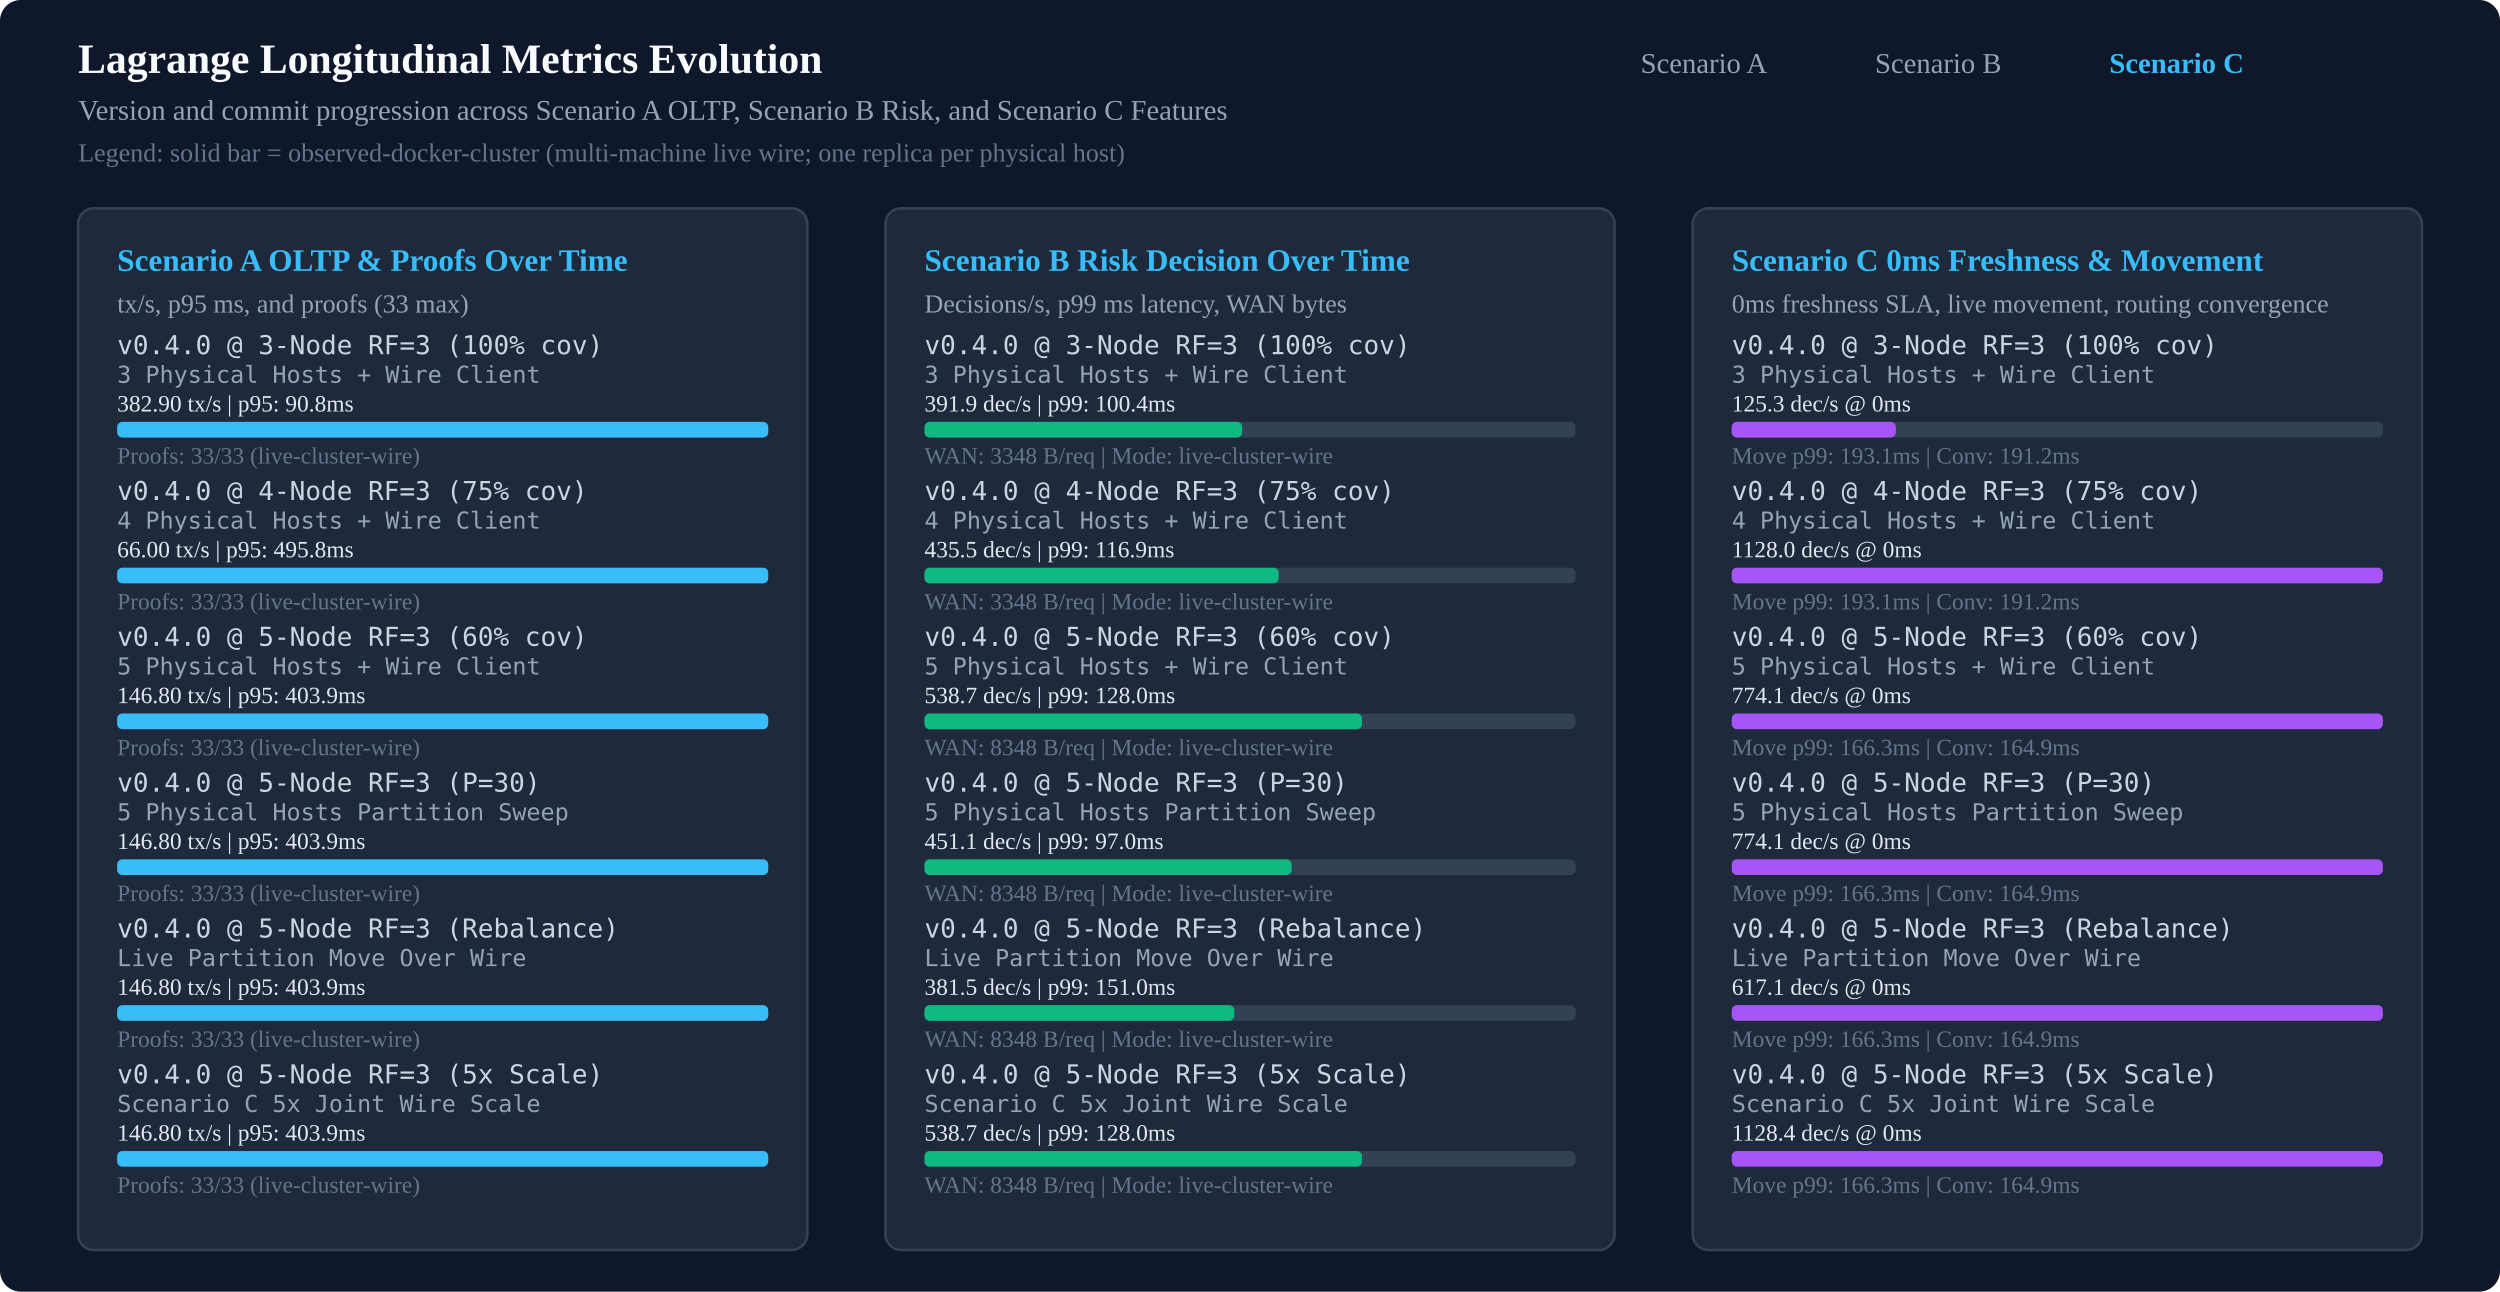
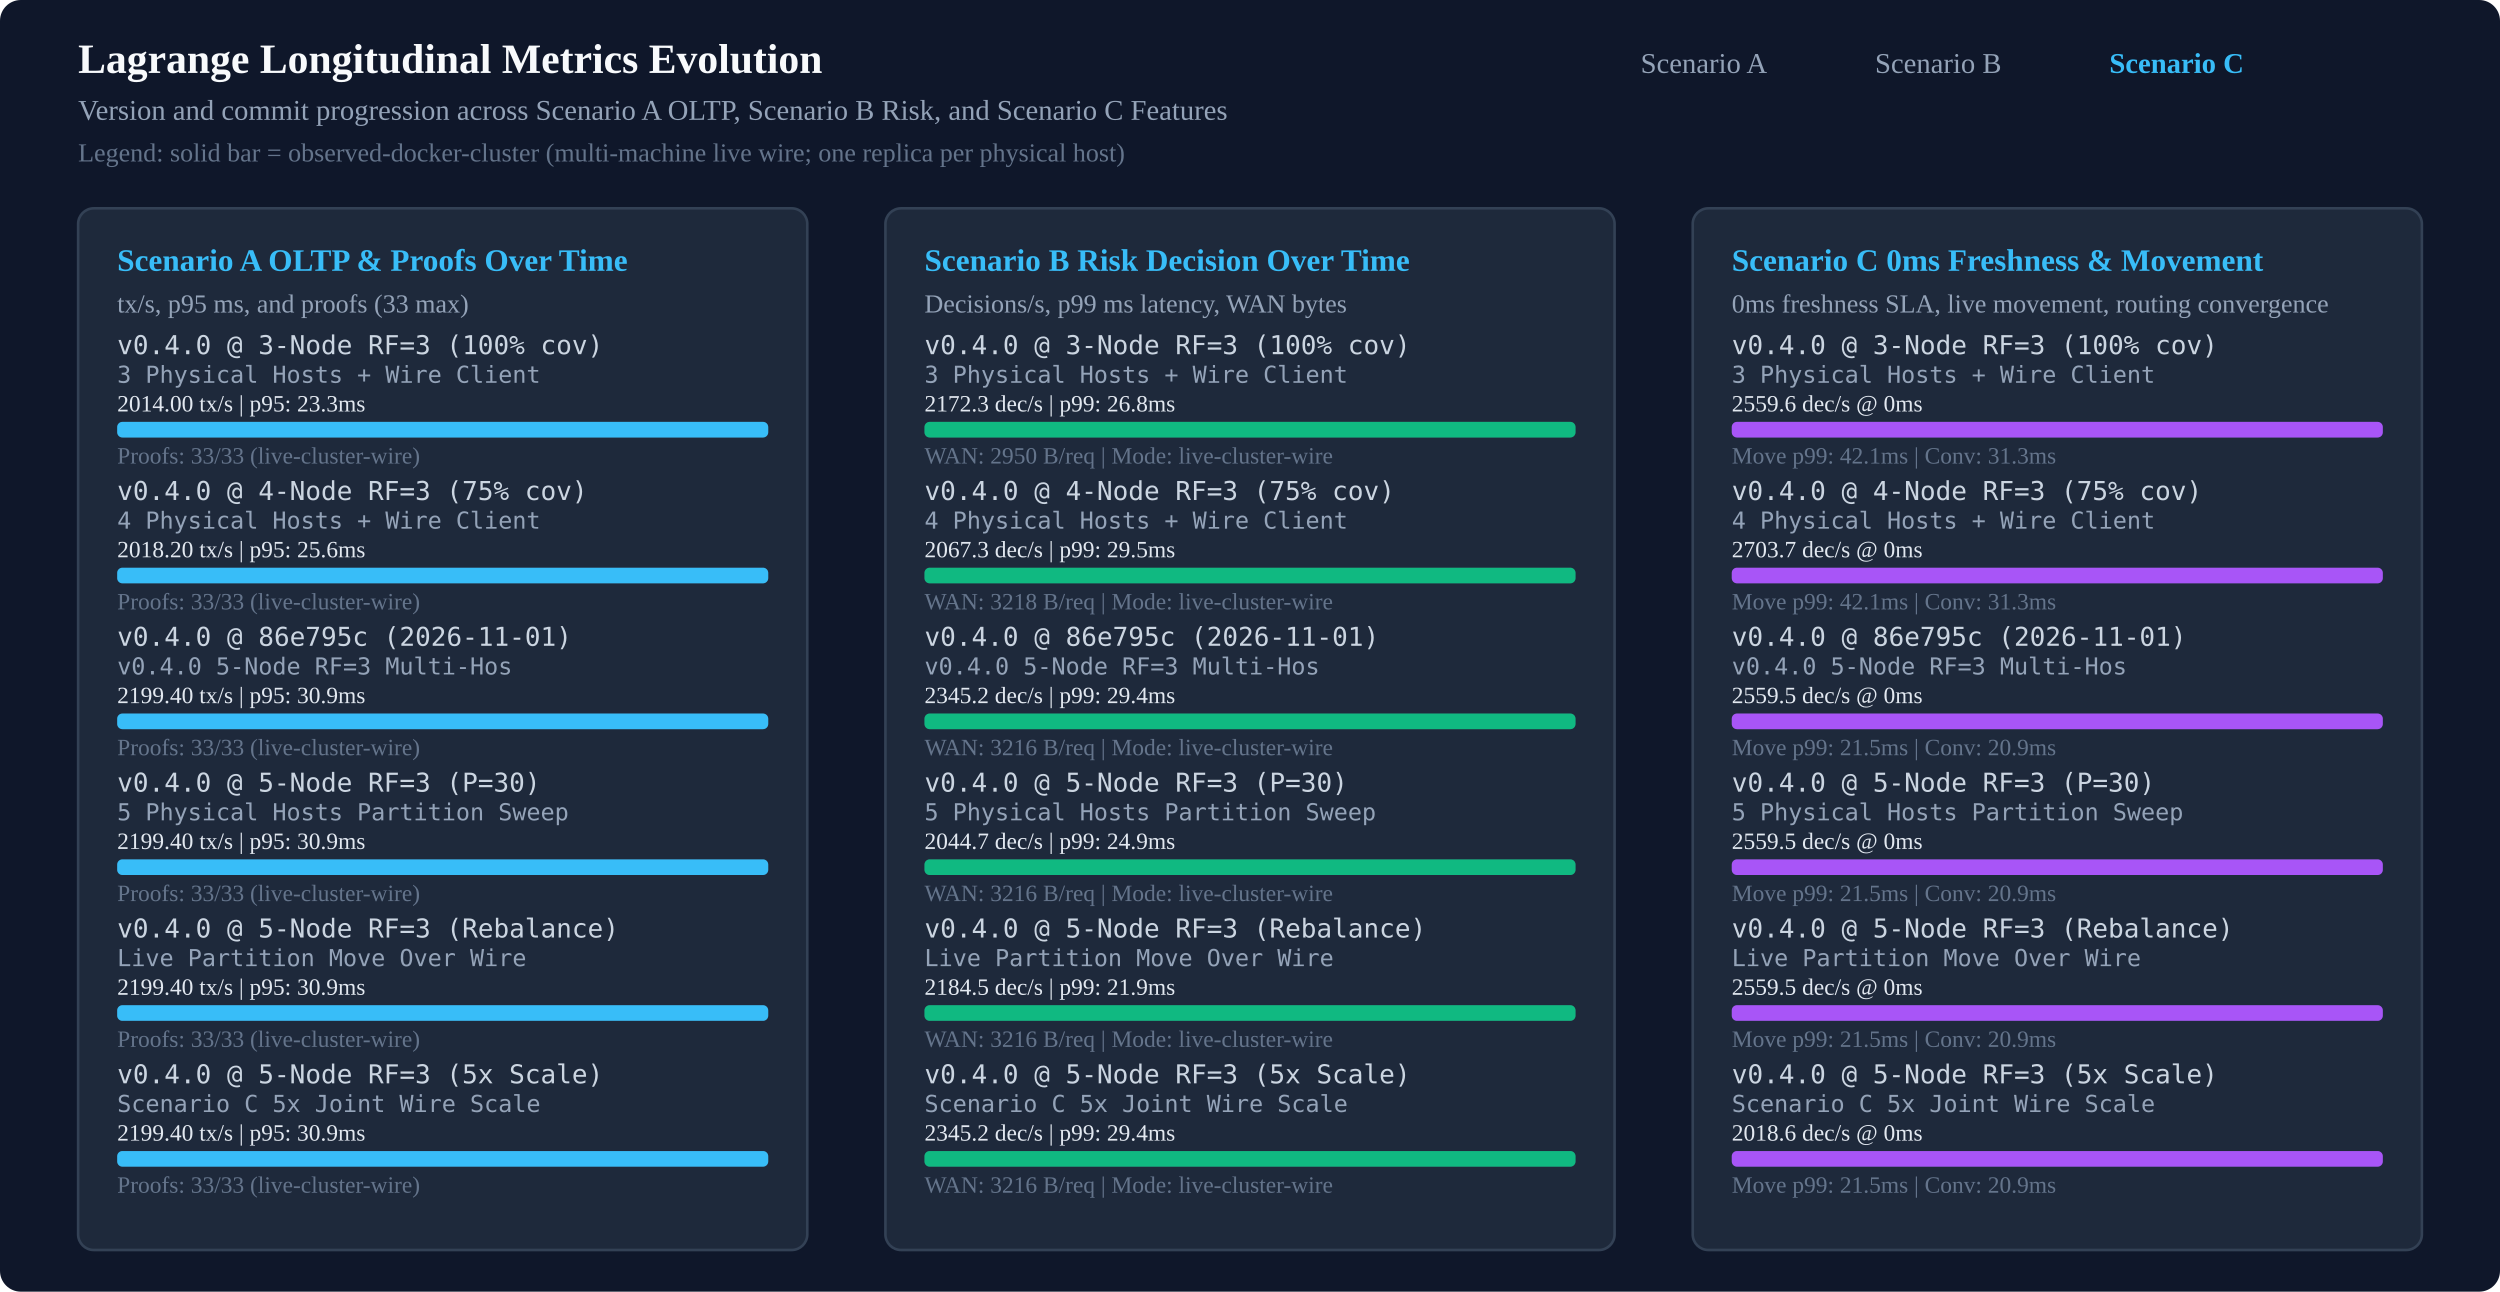
<svg xmlns="http://www.w3.org/2000/svg" viewBox="0 0 960 496" width="960" height="496">
  <rect width="960" height="496" fill="#0f172a" rx="8" />
  <text x="30" y="28" fill="#f8fafc" font-size="16" font-weight="bold">Lagrange Longitudinal Metrics Evolution</text>
  <text x="30" y="46" fill="#94a3b8" font-size="11">Version and commit progression across Scenario A OLTP, Scenario B Risk, and Scenario C Features</text>
  <text x="30" y="62" fill="#64748b" font-size="10">Legend: solid bar = observed-docker-cluster (multi-machine live wire; one replica per physical host)</text>
  <a href="tidb-reference-scenarios.md#scenario-a-tidb-oltp-baseline">
    <text x="630" y="28" fill="#94a3b8" font-size="11">Scenario A</text>
  </a>
  <a href="tidb-reference-scenarios.md#scenario-b-tidb-distributed-risk-decision">
    <text x="720" y="28" fill="#94a3b8" font-size="11">Scenario B</text>
  </a>
  <a href="tidb-reference-scenarios.md#scenario-c-streaming-feature-risk-decision">
    <text x="810" y="28" fill="#38bdf8" font-size="11" font-weight="bold">Scenario C</text>
  </a>
  <rect x="30" y="80" width="280" height="400" fill="#1e293b" rx="6" stroke="#334155" />
  <a href="tidb-reference-scenarios.md#scenario-a-tidb-oltp-baseline">
    <text x="45" y="104" fill="#38bdf8" font-size="12" font-weight="bold">Scenario A OLTP &amp; Proofs Over Time</text>
  </a>
  <text x="45" y="120" fill="#94a3b8" font-size="10">tx/s, p95 ms, and proofs (33 max)</text>
  <text x="45" y="136" fill="#cbd5e1" font-size="10" font-family="monospace">v0.4.0 @ 3-Node RF=3 (100% cov)</text>
  <text x="45" y="147" fill="#94a3b8" font-size="9" font-family="monospace">3 Physical Hosts + Wire Client</text>
-   <text x="45" y="158" fill="#e2e8f0" font-size="9">382.90 tx/s | p95: 90.8ms</text>
+   <text x="45" y="158" fill="#e2e8f0" font-size="9">2014.00 tx/s | p95: 23.3ms</text>
  <rect x="45" y="162" width="250" height="6" fill="#334155" rx="2" />
  <rect x="45" y="162" width="250" height="6" fill="#38bdf8" rx="2" />
  <text x="45" y="178" fill="#64748b" font-size="9">Proofs: 33/33 (live-cluster-wire)</text>
  <text x="45" y="192" fill="#cbd5e1" font-size="10" font-family="monospace">v0.4.0 @ 4-Node RF=3 (75% cov)</text>
  <text x="45" y="203" fill="#94a3b8" font-size="9" font-family="monospace">4 Physical Hosts + Wire Client</text>
-   <text x="45" y="214" fill="#e2e8f0" font-size="9">66.00 tx/s | p95: 495.8ms</text>
+   <text x="45" y="214" fill="#e2e8f0" font-size="9">2018.20 tx/s | p95: 25.6ms</text>
  <rect x="45" y="218" width="250" height="6" fill="#334155" rx="2" />
  <rect x="45" y="218" width="250" height="6" fill="#38bdf8" rx="2" />
  <text x="45" y="234" fill="#64748b" font-size="9">Proofs: 33/33 (live-cluster-wire)</text>
-   <text x="45" y="248" fill="#cbd5e1" font-size="10" font-family="monospace">v0.4.0 @ 5-Node RF=3 (60% cov)</text>
-   <text x="45" y="259" fill="#94a3b8" font-size="9" font-family="monospace">5 Physical Hosts + Wire Client</text>
-   <text x="45" y="270" fill="#e2e8f0" font-size="9">146.80 tx/s | p95: 403.9ms</text>
+   <text x="45" y="248" fill="#cbd5e1" font-size="10" font-family="monospace">v0.4.0 @ 86e795c (2026-11-01)</text>
+   <text x="45" y="259" fill="#94a3b8" font-size="9" font-family="monospace">v0.4.0 5-Node RF=3 Multi-Hos</text>
+   <text x="45" y="270" fill="#e2e8f0" font-size="9">2199.40 tx/s | p95: 30.9ms</text>
  <rect x="45" y="274" width="250" height="6" fill="#334155" rx="2" />
  <rect x="45" y="274" width="250" height="6" fill="#38bdf8" rx="2" />
  <text x="45" y="290" fill="#64748b" font-size="9">Proofs: 33/33 (live-cluster-wire)</text>
  <text x="45" y="304" fill="#cbd5e1" font-size="10" font-family="monospace">v0.4.0 @ 5-Node RF=3 (P=30)</text>
  <text x="45" y="315" fill="#94a3b8" font-size="9" font-family="monospace">5 Physical Hosts Partition Sweep</text>
-   <text x="45" y="326" fill="#e2e8f0" font-size="9">146.80 tx/s | p95: 403.9ms</text>
+   <text x="45" y="326" fill="#e2e8f0" font-size="9">2199.40 tx/s | p95: 30.9ms</text>
  <rect x="45" y="330" width="250" height="6" fill="#334155" rx="2" />
  <rect x="45" y="330" width="250" height="6" fill="#38bdf8" rx="2" />
  <text x="45" y="346" fill="#64748b" font-size="9">Proofs: 33/33 (live-cluster-wire)</text>
  <text x="45" y="360" fill="#cbd5e1" font-size="10" font-family="monospace">v0.4.0 @ 5-Node RF=3 (Rebalance)</text>
  <text x="45" y="371" fill="#94a3b8" font-size="9" font-family="monospace">Live Partition Move Over Wire</text>
-   <text x="45" y="382" fill="#e2e8f0" font-size="9">146.80 tx/s | p95: 403.9ms</text>
+   <text x="45" y="382" fill="#e2e8f0" font-size="9">2199.40 tx/s | p95: 30.9ms</text>
  <rect x="45" y="386" width="250" height="6" fill="#334155" rx="2" />
  <rect x="45" y="386" width="250" height="6" fill="#38bdf8" rx="2" />
  <text x="45" y="402" fill="#64748b" font-size="9">Proofs: 33/33 (live-cluster-wire)</text>
  <text x="45" y="416" fill="#cbd5e1" font-size="10" font-family="monospace">v0.4.0 @ 5-Node RF=3 (5x Scale)</text>
  <text x="45" y="427" fill="#94a3b8" font-size="9" font-family="monospace">Scenario C 5x Joint Wire Scale</text>
-   <text x="45" y="438" fill="#e2e8f0" font-size="9">146.80 tx/s | p95: 403.9ms</text>
+   <text x="45" y="438" fill="#e2e8f0" font-size="9">2199.40 tx/s | p95: 30.9ms</text>
  <rect x="45" y="442" width="250" height="6" fill="#334155" rx="2" />
  <rect x="45" y="442" width="250" height="6" fill="#38bdf8" rx="2" />
  <text x="45" y="458" fill="#64748b" font-size="9">Proofs: 33/33 (live-cluster-wire)</text>
  <rect x="340" y="80" width="280" height="400" fill="#1e293b" rx="6" stroke="#334155" />
  <a href="tidb-reference-scenarios.md#scenario-b-tidb-distributed-risk-decision">
    <text x="355" y="104" fill="#38bdf8" font-size="12" font-weight="bold">Scenario B Risk Decision Over Time</text>
  </a>
  <text x="355" y="120" fill="#94a3b8" font-size="10">Decisions/s, p99 ms latency, WAN bytes</text>
  <text x="355" y="136" fill="#cbd5e1" font-size="10" font-family="monospace">v0.4.0 @ 3-Node RF=3 (100% cov)</text>
  <text x="355" y="147" fill="#94a3b8" font-size="9" font-family="monospace">3 Physical Hosts + Wire Client</text>
-   <text x="355" y="158" fill="#e2e8f0" font-size="9">391.9 dec/s | p99: 100.4ms</text>
+   <text x="355" y="158" fill="#e2e8f0" font-size="9">2172.3 dec/s | p99: 26.8ms</text>
  <rect x="355" y="162" width="250" height="6" fill="#334155" rx="2" />
-   <rect x="355" y="162" width="122" height="6" fill="#10b981" rx="2" />
-   <text x="355" y="178" fill="#64748b" font-size="9">WAN: 3348 B/req | Mode: live-cluster-wire</text>
+   <rect x="355" y="162" width="250" height="6" fill="#10b981" rx="2" />
+   <text x="355" y="178" fill="#64748b" font-size="9">WAN: 2950 B/req | Mode: live-cluster-wire</text>
  <text x="355" y="192" fill="#cbd5e1" font-size="10" font-family="monospace">v0.4.0 @ 4-Node RF=3 (75% cov)</text>
  <text x="355" y="203" fill="#94a3b8" font-size="9" font-family="monospace">4 Physical Hosts + Wire Client</text>
-   <text x="355" y="214" fill="#e2e8f0" font-size="9">435.5 dec/s | p99: 116.9ms</text>
+   <text x="355" y="214" fill="#e2e8f0" font-size="9">2067.3 dec/s | p99: 29.5ms</text>
  <rect x="355" y="218" width="250" height="6" fill="#334155" rx="2" />
-   <rect x="355" y="218" width="136" height="6" fill="#10b981" rx="2" />
-   <text x="355" y="234" fill="#64748b" font-size="9">WAN: 3348 B/req | Mode: live-cluster-wire</text>
-   <text x="355" y="248" fill="#cbd5e1" font-size="10" font-family="monospace">v0.4.0 @ 5-Node RF=3 (60% cov)</text>
-   <text x="355" y="259" fill="#94a3b8" font-size="9" font-family="monospace">5 Physical Hosts + Wire Client</text>
-   <text x="355" y="270" fill="#e2e8f0" font-size="9">538.7 dec/s | p99: 128.0ms</text>
+   <rect x="355" y="218" width="250" height="6" fill="#10b981" rx="2" />
+   <text x="355" y="234" fill="#64748b" font-size="9">WAN: 3218 B/req | Mode: live-cluster-wire</text>
+   <text x="355" y="248" fill="#cbd5e1" font-size="10" font-family="monospace">v0.4.0 @ 86e795c (2026-11-01)</text>
+   <text x="355" y="259" fill="#94a3b8" font-size="9" font-family="monospace">v0.4.0 5-Node RF=3 Multi-Hos</text>
+   <text x="355" y="270" fill="#e2e8f0" font-size="9">2345.2 dec/s | p99: 29.4ms</text>
  <rect x="355" y="274" width="250" height="6" fill="#334155" rx="2" />
-   <rect x="355" y="274" width="168" height="6" fill="#10b981" rx="2" />
-   <text x="355" y="290" fill="#64748b" font-size="9">WAN: 8348 B/req | Mode: live-cluster-wire</text>
+   <rect x="355" y="274" width="250" height="6" fill="#10b981" rx="2" />
+   <text x="355" y="290" fill="#64748b" font-size="9">WAN: 3216 B/req | Mode: live-cluster-wire</text>
  <text x="355" y="304" fill="#cbd5e1" font-size="10" font-family="monospace">v0.4.0 @ 5-Node RF=3 (P=30)</text>
  <text x="355" y="315" fill="#94a3b8" font-size="9" font-family="monospace">5 Physical Hosts Partition Sweep</text>
-   <text x="355" y="326" fill="#e2e8f0" font-size="9">451.1 dec/s | p99: 97.0ms</text>
+   <text x="355" y="326" fill="#e2e8f0" font-size="9">2044.7 dec/s | p99: 24.9ms</text>
  <rect x="355" y="330" width="250" height="6" fill="#334155" rx="2" />
-   <rect x="355" y="330" width="141" height="6" fill="#10b981" rx="2" />
-   <text x="355" y="346" fill="#64748b" font-size="9">WAN: 8348 B/req | Mode: live-cluster-wire</text>
+   <rect x="355" y="330" width="250" height="6" fill="#10b981" rx="2" />
+   <text x="355" y="346" fill="#64748b" font-size="9">WAN: 3216 B/req | Mode: live-cluster-wire</text>
  <text x="355" y="360" fill="#cbd5e1" font-size="10" font-family="monospace">v0.4.0 @ 5-Node RF=3 (Rebalance)</text>
  <text x="355" y="371" fill="#94a3b8" font-size="9" font-family="monospace">Live Partition Move Over Wire</text>
-   <text x="355" y="382" fill="#e2e8f0" font-size="9">381.5 dec/s | p99: 151.0ms</text>
+   <text x="355" y="382" fill="#e2e8f0" font-size="9">2184.5 dec/s | p99: 21.9ms</text>
  <rect x="355" y="386" width="250" height="6" fill="#334155" rx="2" />
-   <rect x="355" y="386" width="119" height="6" fill="#10b981" rx="2" />
-   <text x="355" y="402" fill="#64748b" font-size="9">WAN: 8348 B/req | Mode: live-cluster-wire</text>
+   <rect x="355" y="386" width="250" height="6" fill="#10b981" rx="2" />
+   <text x="355" y="402" fill="#64748b" font-size="9">WAN: 3216 B/req | Mode: live-cluster-wire</text>
  <text x="355" y="416" fill="#cbd5e1" font-size="10" font-family="monospace">v0.4.0 @ 5-Node RF=3 (5x Scale)</text>
  <text x="355" y="427" fill="#94a3b8" font-size="9" font-family="monospace">Scenario C 5x Joint Wire Scale</text>
-   <text x="355" y="438" fill="#e2e8f0" font-size="9">538.7 dec/s | p99: 128.0ms</text>
+   <text x="355" y="438" fill="#e2e8f0" font-size="9">2345.2 dec/s | p99: 29.4ms</text>
  <rect x="355" y="442" width="250" height="6" fill="#334155" rx="2" />
-   <rect x="355" y="442" width="168" height="6" fill="#10b981" rx="2" />
-   <text x="355" y="458" fill="#64748b" font-size="9">WAN: 8348 B/req | Mode: live-cluster-wire</text>
+   <rect x="355" y="442" width="250" height="6" fill="#10b981" rx="2" />
+   <text x="355" y="458" fill="#64748b" font-size="9">WAN: 3216 B/req | Mode: live-cluster-wire</text>
  <rect x="650" y="80" width="280" height="400" fill="#1e293b" rx="6" stroke="#334155" />
  <a href="tidb-reference-scenarios.md#scenario-c-streaming-feature-risk-decision">
    <text x="665" y="104" fill="#38bdf8" font-size="12" font-weight="bold">Scenario C 0ms Freshness &amp; Movement</text>
  </a>
  <text x="665" y="120" fill="#94a3b8" font-size="10">0ms freshness SLA, live movement, routing convergence</text>
  <text x="665" y="136" fill="#cbd5e1" font-size="10" font-family="monospace">v0.4.0 @ 3-Node RF=3 (100% cov)</text>
  <text x="665" y="147" fill="#94a3b8" font-size="9" font-family="monospace">3 Physical Hosts + Wire Client</text>
-   <text x="665" y="158" fill="#e2e8f0" font-size="9">125.3 dec/s @ 0ms</text>
+   <text x="665" y="158" fill="#e2e8f0" font-size="9">2559.6 dec/s @ 0ms</text>
  <rect x="665" y="162" width="250" height="6" fill="#334155" rx="2" />
-   <rect x="665" y="162" width="63" height="6" fill="#a855f7" rx="2" />
-   <text x="665" y="178" fill="#64748b" font-size="9">Move p99: 193.1ms | Conv: 191.2ms</text>
+   <rect x="665" y="162" width="250" height="6" fill="#a855f7" rx="2" />
+   <text x="665" y="178" fill="#64748b" font-size="9">Move p99: 42.1ms | Conv: 31.3ms</text>
  <text x="665" y="192" fill="#cbd5e1" font-size="10" font-family="monospace">v0.4.0 @ 4-Node RF=3 (75% cov)</text>
  <text x="665" y="203" fill="#94a3b8" font-size="9" font-family="monospace">4 Physical Hosts + Wire Client</text>
-   <text x="665" y="214" fill="#e2e8f0" font-size="9">1128.0 dec/s @ 0ms</text>
+   <text x="665" y="214" fill="#e2e8f0" font-size="9">2703.7 dec/s @ 0ms</text>
  <rect x="665" y="218" width="250" height="6" fill="#334155" rx="2" />
  <rect x="665" y="218" width="250" height="6" fill="#a855f7" rx="2" />
-   <text x="665" y="234" fill="#64748b" font-size="9">Move p99: 193.1ms | Conv: 191.2ms</text>
-   <text x="665" y="248" fill="#cbd5e1" font-size="10" font-family="monospace">v0.4.0 @ 5-Node RF=3 (60% cov)</text>
-   <text x="665" y="259" fill="#94a3b8" font-size="9" font-family="monospace">5 Physical Hosts + Wire Client</text>
-   <text x="665" y="270" fill="#e2e8f0" font-size="9">774.1 dec/s @ 0ms</text>
+   <text x="665" y="234" fill="#64748b" font-size="9">Move p99: 42.1ms | Conv: 31.3ms</text>
+   <text x="665" y="248" fill="#cbd5e1" font-size="10" font-family="monospace">v0.4.0 @ 86e795c (2026-11-01)</text>
+   <text x="665" y="259" fill="#94a3b8" font-size="9" font-family="monospace">v0.4.0 5-Node RF=3 Multi-Hos</text>
+   <text x="665" y="270" fill="#e2e8f0" font-size="9">2559.5 dec/s @ 0ms</text>
  <rect x="665" y="274" width="250" height="6" fill="#334155" rx="2" />
  <rect x="665" y="274" width="250" height="6" fill="#a855f7" rx="2" />
-   <text x="665" y="290" fill="#64748b" font-size="9">Move p99: 166.3ms | Conv: 164.9ms</text>
+   <text x="665" y="290" fill="#64748b" font-size="9">Move p99: 21.5ms | Conv: 20.9ms</text>
  <text x="665" y="304" fill="#cbd5e1" font-size="10" font-family="monospace">v0.4.0 @ 5-Node RF=3 (P=30)</text>
  <text x="665" y="315" fill="#94a3b8" font-size="9" font-family="monospace">5 Physical Hosts Partition Sweep</text>
-   <text x="665" y="326" fill="#e2e8f0" font-size="9">774.1 dec/s @ 0ms</text>
+   <text x="665" y="326" fill="#e2e8f0" font-size="9">2559.5 dec/s @ 0ms</text>
  <rect x="665" y="330" width="250" height="6" fill="#334155" rx="2" />
  <rect x="665" y="330" width="250" height="6" fill="#a855f7" rx="2" />
-   <text x="665" y="346" fill="#64748b" font-size="9">Move p99: 166.3ms | Conv: 164.9ms</text>
+   <text x="665" y="346" fill="#64748b" font-size="9">Move p99: 21.5ms | Conv: 20.9ms</text>
  <text x="665" y="360" fill="#cbd5e1" font-size="10" font-family="monospace">v0.4.0 @ 5-Node RF=3 (Rebalance)</text>
  <text x="665" y="371" fill="#94a3b8" font-size="9" font-family="monospace">Live Partition Move Over Wire</text>
-   <text x="665" y="382" fill="#e2e8f0" font-size="9">617.1 dec/s @ 0ms</text>
+   <text x="665" y="382" fill="#e2e8f0" font-size="9">2559.5 dec/s @ 0ms</text>
  <rect x="665" y="386" width="250" height="6" fill="#334155" rx="2" />
  <rect x="665" y="386" width="250" height="6" fill="#a855f7" rx="2" />
-   <text x="665" y="402" fill="#64748b" font-size="9">Move p99: 166.3ms | Conv: 164.9ms</text>
+   <text x="665" y="402" fill="#64748b" font-size="9">Move p99: 21.5ms | Conv: 20.9ms</text>
  <text x="665" y="416" fill="#cbd5e1" font-size="10" font-family="monospace">v0.4.0 @ 5-Node RF=3 (5x Scale)</text>
  <text x="665" y="427" fill="#94a3b8" font-size="9" font-family="monospace">Scenario C 5x Joint Wire Scale</text>
-   <text x="665" y="438" fill="#e2e8f0" font-size="9">1128.4 dec/s @ 0ms</text>
+   <text x="665" y="438" fill="#e2e8f0" font-size="9">2018.6 dec/s @ 0ms</text>
  <rect x="665" y="442" width="250" height="6" fill="#334155" rx="2" />
  <rect x="665" y="442" width="250" height="6" fill="#a855f7" rx="2" />
-   <text x="665" y="458" fill="#64748b" font-size="9">Move p99: 166.3ms | Conv: 164.9ms</text>
+   <text x="665" y="458" fill="#64748b" font-size="9">Move p99: 21.5ms | Conv: 20.9ms</text>
</svg>
